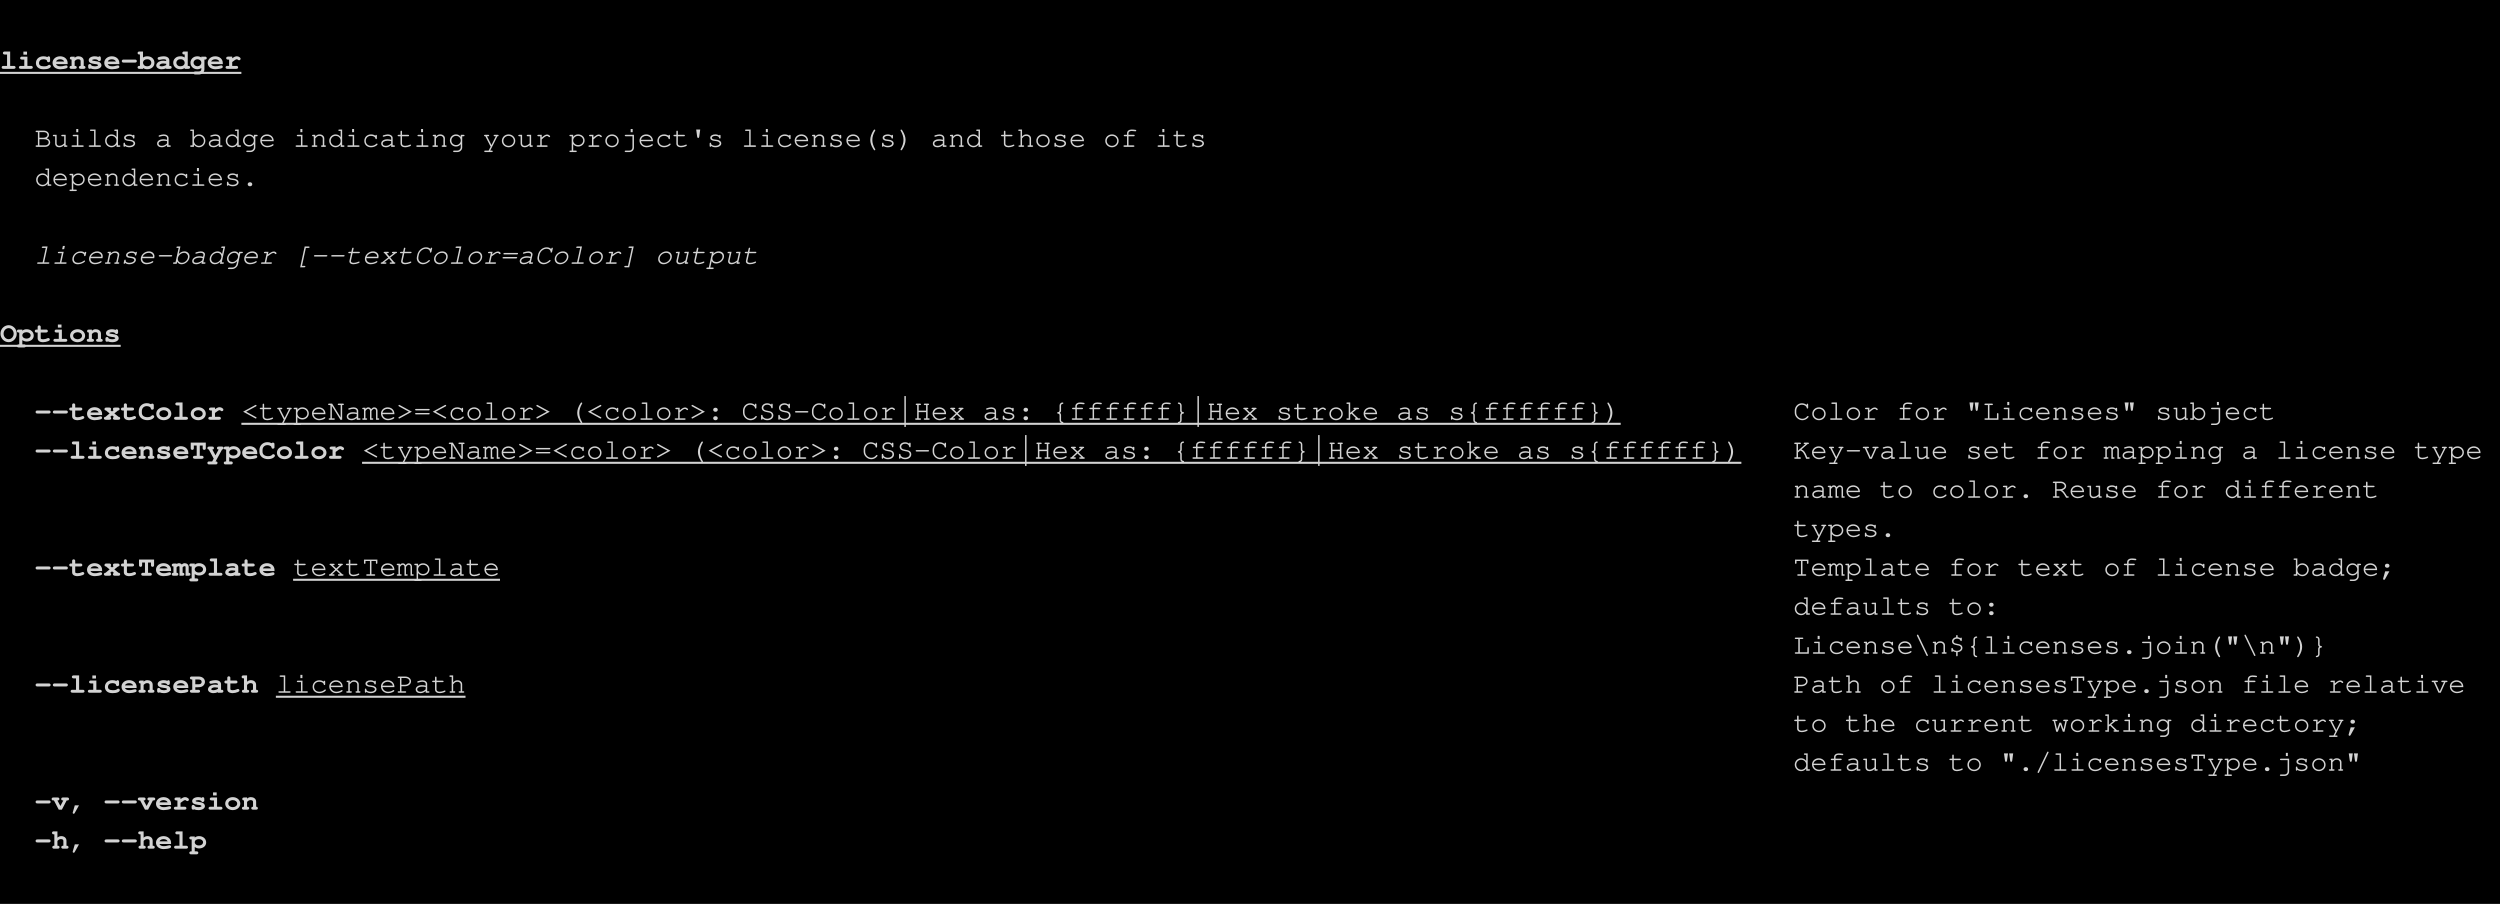
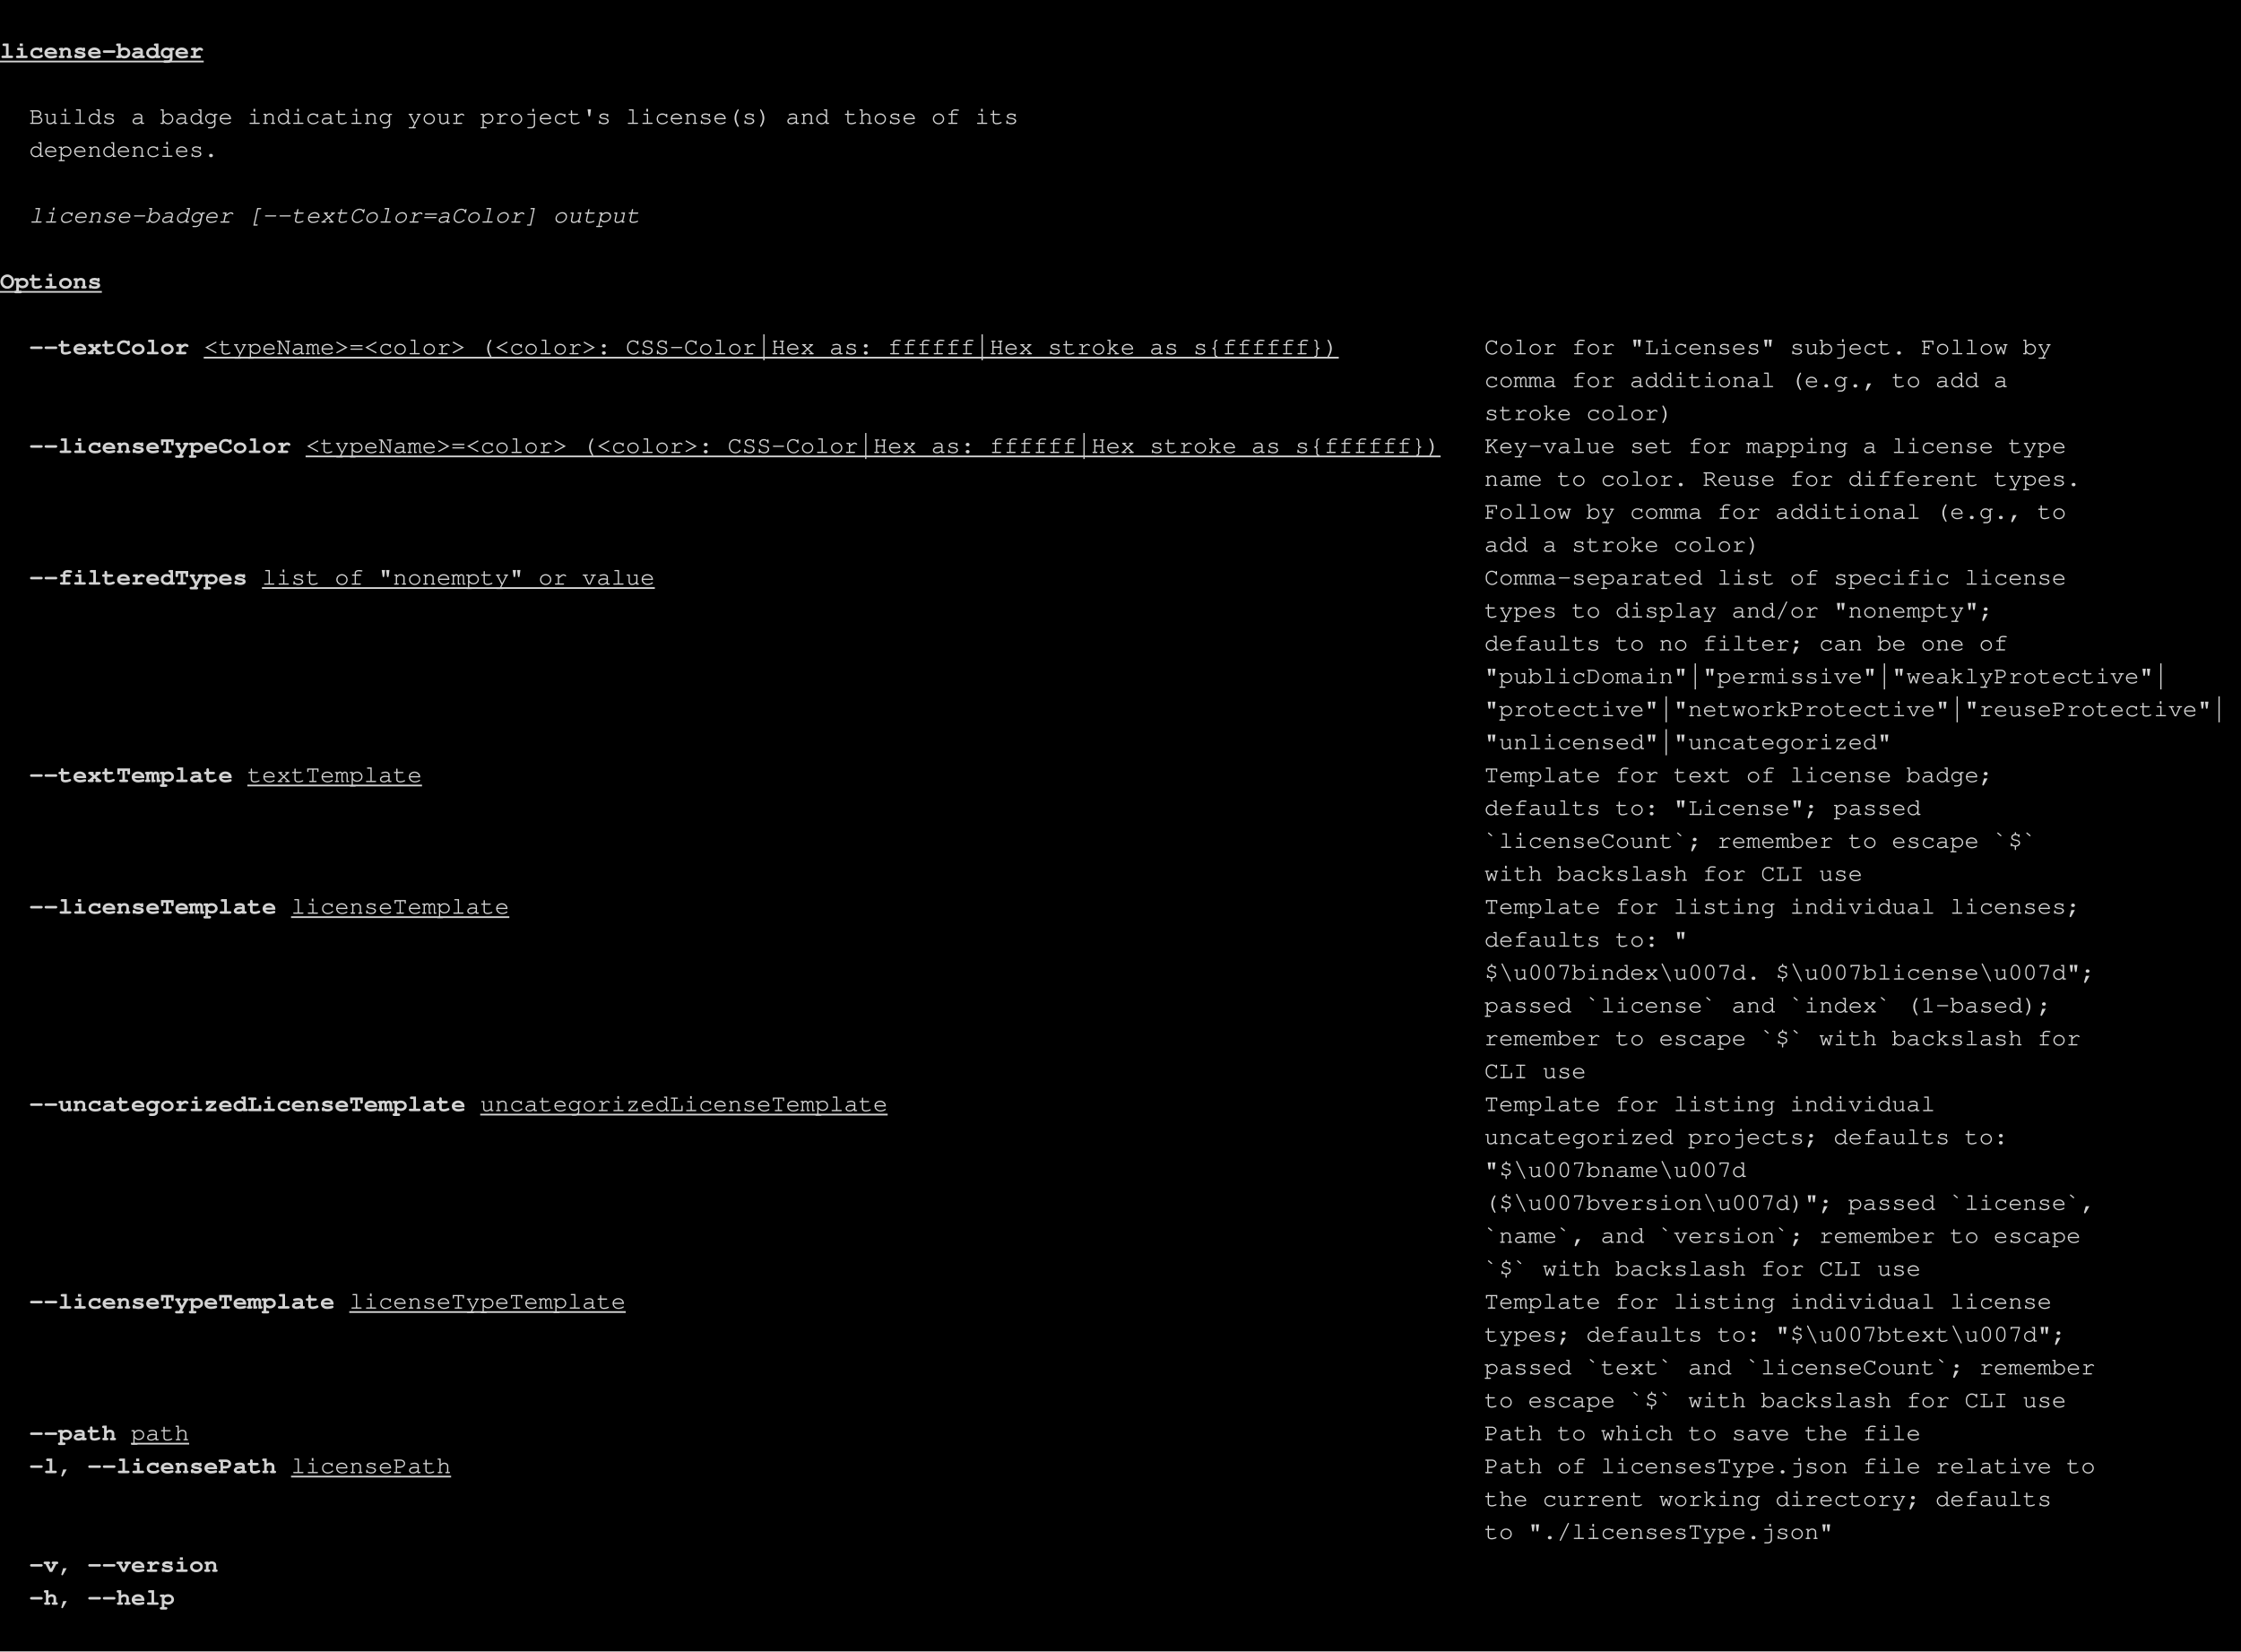
- <svg xmlns="http://www.w3.org/2000/svg" viewBox="0, 0, 1218.2, 440.45" font-family="SauceCodePro Nerd Font, Source Code Pro, Courier" font-size="14">
+ <svg xmlns="http://www.w3.org/2000/svg" viewBox="0, 0, 1293.81, 953.45" font-family="SauceCodePro Nerd Font, Source Code Pro, Courier" font-size="14">
  <g fill="#D3D3D3">
-     <rect x="0" y="0" width="1218.2" height="440.45" fill="#000000" />
+     <rect x="0" y="0" width="1293.81" height="953.45" fill="#000000" />
    <path d="M0,35.515 L117.619,35.515 Z" stroke="#D3D3D3" />
    <text x="0" y="33.55" font-weight="bold">license-badger</text>
    <text x="16.8" y="71.55">  Builds a badge indicating your project's license(s) and those of its          </text>
    <text x="16.8" y="90.55">  dependencies.                                                                 </text>
    <text x="16.8" y="128.55" font-style="italic">license-badger [--textColor=aColor] output</text>
    <path d="M0,168.515 L58.81,168.515 Z" stroke="#D3D3D3" />
    <text x="0" y="166.55" font-weight="bold">Options</text>
    <text x="16.8" y="204.55" font-weight="bold">--textColor</text>
-     <path d="M117.619,206.515 L789.729,206.515 Z" stroke="#D3D3D3" />
-     <text x="117.62" y="204.55">&lt;typeName&gt;=&lt;color&gt; (&lt;color&gt;: CSS-Color|Hex as: {ffffff}|Hex stroke as s{ffffff})</text>
-     <text x="873.74" y="204.55">          Color for "Licenses" subject             </text>
-     <text x="16.8" y="223.55" font-weight="bold">--licenseTypeColor</text>
-     <path d="M176.429,225.515 L848.538,225.515 Z" stroke="#D3D3D3" />
-     <text x="176.43" y="223.55">&lt;typeName&gt;=&lt;color&gt; (&lt;color&gt;: CSS-Color|Hex as: {ffffff}|Hex stroke as s{ffffff})</text>
-     <text x="873.74" y="223.55">   Key-value set for mapping a license type </text>
-     <text x="873.74" y="242.55">                                                                                                        name to color. Reuse for different       </text>
-     <text x="873.74" y="261.55">                                                                                                        types.                                   </text>
-     <text x="16.8" y="280.55" font-weight="bold">--textTemplate</text>
-     <path d="M142.823,282.515 L243.64,282.515 Z" stroke="#D3D3D3" />
-     <text x="142.82" y="280.55">textTemplate</text>
-     <text x="873.74" y="280.55">                                                                           Template for text of license badge;      </text>
-     <text x="873.74" y="299.55">                                                                                                        defaults to:                             </text>
-     <text x="873.74" y="318.55">                                                                                                        License\n${licenses.join("\n")}          </text>
-     <text x="16.8" y="337.55" font-weight="bold">--licensePath</text>
-     <path d="M134.422,339.515 L226.837,339.515 Z" stroke="#D3D3D3" />
-     <text x="134.42" y="337.55">licensePath</text>
-     <text x="873.74" y="337.55">                                                                             Path of licensesType.json file relative  </text>
-     <text x="873.74" y="356.55">                                                                                                        to the current working directory;        </text>
-     <text x="873.74" y="375.55">                                                                                                        defaults to "./licensesType.json"        </text>
-     <text x="16.8" y="394.55" font-weight="bold">-v</text>
-     <text x="33.61" y="394.55">, </text>
-     <text x="50.41" y="394.55" font-weight="bold">--version</text>
-     <text x="16.8" y="413.55" font-weight="bold">-h</text>
-     <text x="33.61" y="413.55">, </text>
-     <text x="50.41" y="413.55" font-weight="bold">--help</text>
+     <path d="M117.619,206.515 L772.926,206.515 Z" stroke="#D3D3D3" />
+     <text x="117.62" y="204.55">&lt;typeName&gt;=&lt;color&gt; (&lt;color&gt;: CSS-Color|Hex as: ffffff|Hex stroke as s{ffffff})</text>
+     <text x="856.94" y="204.55">          Color for "Licenses" subject. Follow by    </text>
+     <text x="856.94" y="223.55">                                                                                                      comma for additional (e.g., to add a       </text>
+     <text x="856.94" y="242.55">                                                                                                      stroke color)                              </text>
+     <text x="16.8" y="261.55" font-weight="bold">--licenseTypeColor</text>
+     <path d="M176.429,263.515 L831.735,263.515 Z" stroke="#D3D3D3" />
+     <text x="176.43" y="261.55">&lt;typeName&gt;=&lt;color&gt; (&lt;color&gt;: CSS-Color|Hex as: ffffff|Hex stroke as s{ffffff})</text>
+     <text x="856.94" y="261.55">   Key-value set for mapping a license type   </text>
+     <text x="856.94" y="280.55">                                                                                                      name to color. Reuse for different types.  </text>
+     <text x="856.94" y="299.55">                                                                                                      Follow by comma for additional (e.g., to   </text>
+     <text x="856.94" y="318.55">                                                                                                      add a stroke color)                        </text>
+     <text x="16.8" y="337.55" font-weight="bold">--filteredTypes</text>
+     <path d="M151.225,339.515 L378.062,339.515 Z" stroke="#D3D3D3" />
+     <text x="151.22" y="337.55">list of "nonempty" or value</text>
+     <text x="856.94" y="337.55">                                                         Comma-separated list of specific license   </text>
+     <text x="856.94" y="356.55">                                                                                                      types to display and/or "nonempty";        </text>
+     <text x="856.94" y="375.55">                                                                                                      defaults to no filter; can be one of       </text>
+     <text x="856.94" y="394.55">                                                                                                      "publicDomain"|"permissive"|"weaklyProtective"| </text>
+     <text x="856.94" y="413.55">                                                                                                      "protective"|"networkProtective"|"reuseProtective"| </text>
+     <text x="856.94" y="432.55">                                                                                                      "unlicensed"|"uncategorized"               </text>
+     <text x="16.8" y="451.55" font-weight="bold">--textTemplate</text>
+     <path d="M142.823,453.515 L243.64,453.515 Z" stroke="#D3D3D3" />
+     <text x="142.82" y="451.55">textTemplate</text>
+     <text x="856.94" y="451.55">                                                                         Template for text of license badge;        </text>
+     <text x="856.94" y="470.55">                                                                                                      defaults to: "License"; passed             </text>
+     <text x="856.94" y="489.55">                                                                                                      `licenseCount`; remember to escape `$`     </text>
+     <text x="856.94" y="508.55">                                                                                                      with backslash for CLI use                 </text>
+     <text x="16.8" y="527.55" font-weight="bold">--licenseTemplate</text>
+     <path d="M168.027,529.515 L294.048,529.515 Z" stroke="#D3D3D3" />
+     <text x="168.03" y="527.55">licenseTemplate</text>
+     <text x="856.94" y="527.55">                                                                   Template for listing individual licenses;  </text>
+     <text x="856.94" y="546.55">                                                                                                      defaults to: "                             </text>
+     <text x="856.94" y="565.55">                                                                                                      $\u007bindex\u007d. $\u007blicense\u007d"; </text>
+     <text x="856.94" y="584.55">                                                                                                      passed `license` and `index` (1-based);    </text>
+     <text x="856.94" y="603.55">                                                                                                      remember to escape `$` with backslash for  </text>
+     <text x="856.94" y="622.55">                                                                                                      CLI use                                    </text>
+     <text x="16.8" y="641.55" font-weight="bold">--uncategorizedLicenseTemplate</text>
+     <path d="M277.245,643.515 L512.483,643.515 Z" stroke="#D3D3D3" />
+     <text x="277.25" y="641.55">uncategorizedLicenseTemplate</text>
+     <text x="856.94" y="641.55">                                         Template for listing individual            </text>
+     <text x="856.94" y="660.55">                                                                                                      uncategorized projects; defaults to:       </text>
+     <text x="856.94" y="679.55">                                                                                                      "$\u007bname\u007d                         </text>
+     <text x="856.94" y="698.55">                                                                                                      ($\u007bversion\u007d)"; passed `license`, </text>
+     <text x="856.94" y="717.55">                                                                                                      `name`, and `version`; remember to escape  </text>
+     <text x="856.94" y="736.55">                                                                                                      `$` with backslash for CLI use             </text>
+     <text x="16.8" y="755.55" font-weight="bold">--licenseTypeTemplate</text>
+     <path d="M201.633,757.515 L361.259,757.515 Z" stroke="#D3D3D3" />
+     <text x="201.63" y="755.55">licenseTypeTemplate</text>
+     <text x="856.94" y="755.55">                                                           Template for listing individual license    </text>
+     <text x="856.94" y="774.55">                                                                                                      types; defaults to: "$\u007btext\u007d";   </text>
+     <text x="856.94" y="793.55">                                                                                                      passed `text` and `licenseCount`; remember </text>
+     <text x="856.94" y="812.55">                                                                                                      to escape `$` with backslash for CLI use   </text>
+     <text x="16.8" y="831.55" font-weight="bold">--path</text>
+     <path d="M75.612,833.515 L109.218,833.515 Z" stroke="#D3D3D3" />
+     <text x="75.61" y="831.55">path</text>
+     <text x="856.94" y="831.55">                                                                                         Path to which to save the file             </text>
+     <text x="16.8" y="850.55" font-weight="bold">-l</text>
+     <text x="33.61" y="850.55">, </text>
+     <text x="50.41" y="850.55" font-weight="bold">--licensePath</text>
+     <path d="M168.027,852.515 L260.442,852.515 Z" stroke="#D3D3D3" />
+     <text x="168.03" y="850.55">licensePath</text>
+     <text x="856.94" y="850.55">                                                                       Path of licensesType.json file relative to </text>
+     <text x="856.94" y="869.55">                                                                                                      the current working directory; defaults    </text>
+     <text x="856.94" y="888.55">                                                                                                      to "./licensesType.json"                   </text>
+     <text x="16.8" y="907.55" font-weight="bold">-v</text>
+     <text x="33.61" y="907.55">, </text>
+     <text x="50.41" y="907.55" font-weight="bold">--version</text>
+     <text x="16.8" y="926.55" font-weight="bold">-h</text>
+     <text x="33.61" y="926.55">, </text>
+     <text x="50.41" y="926.55" font-weight="bold">--help</text>
  </g>
</svg>
